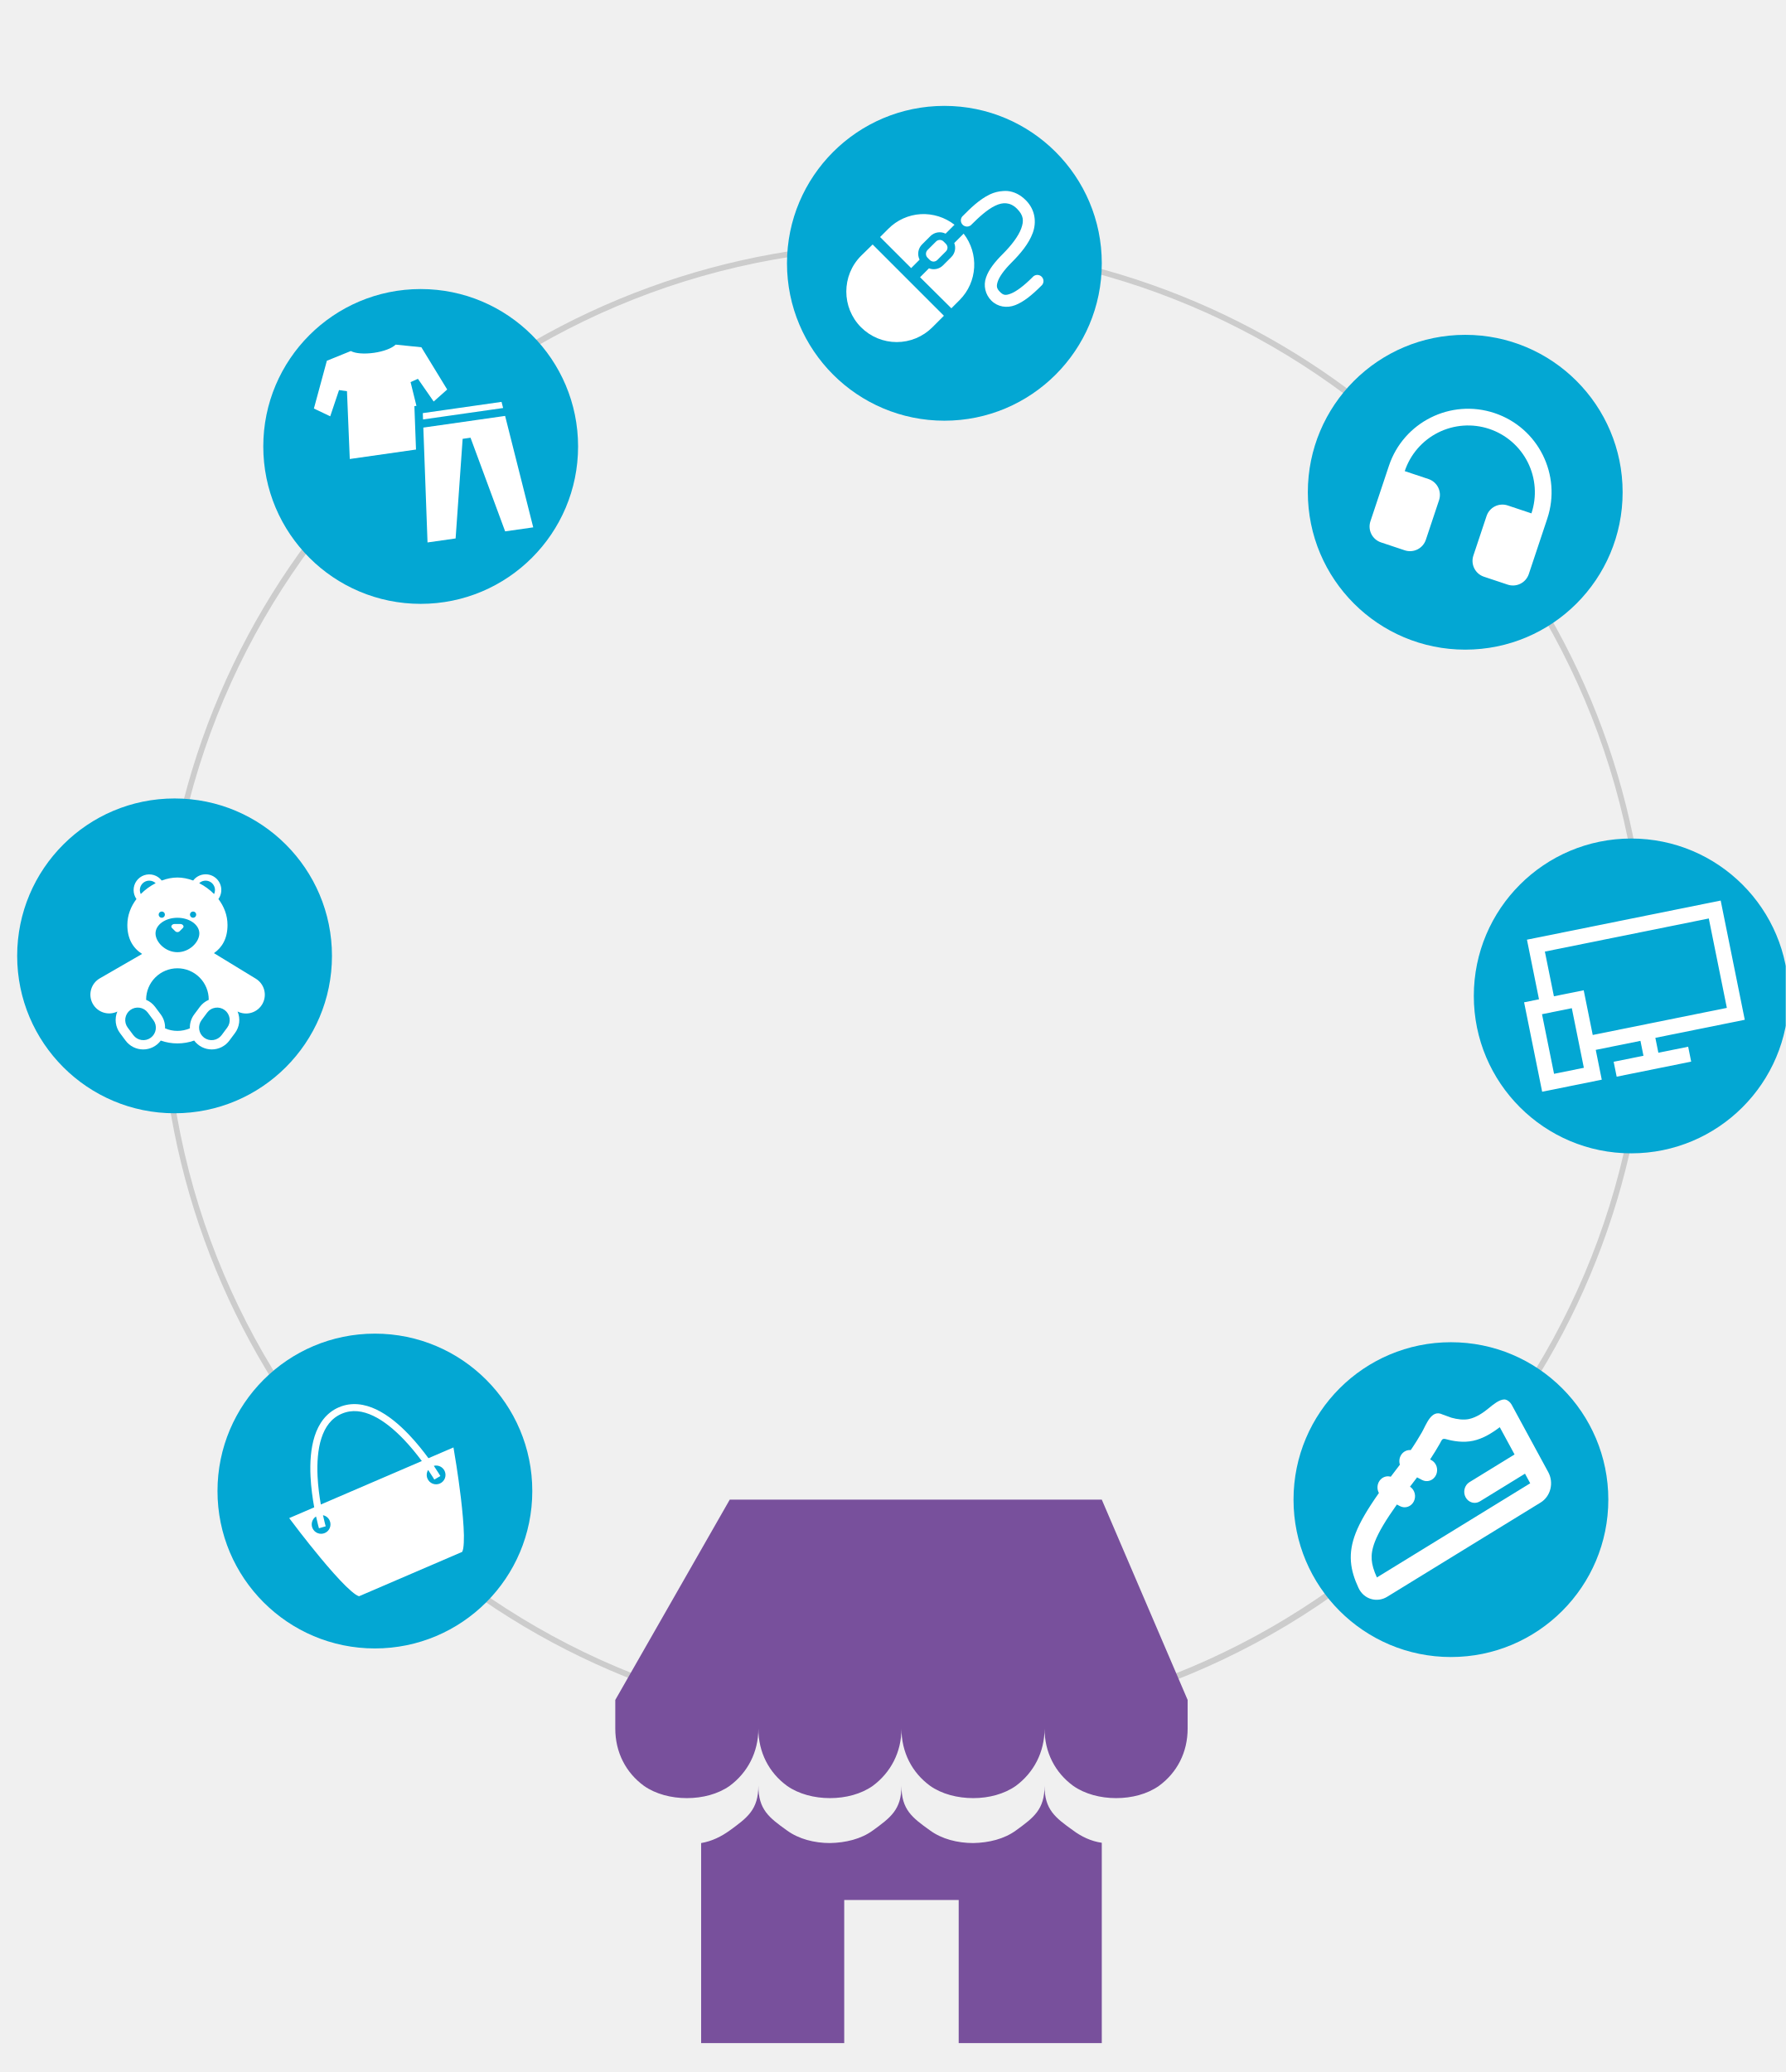
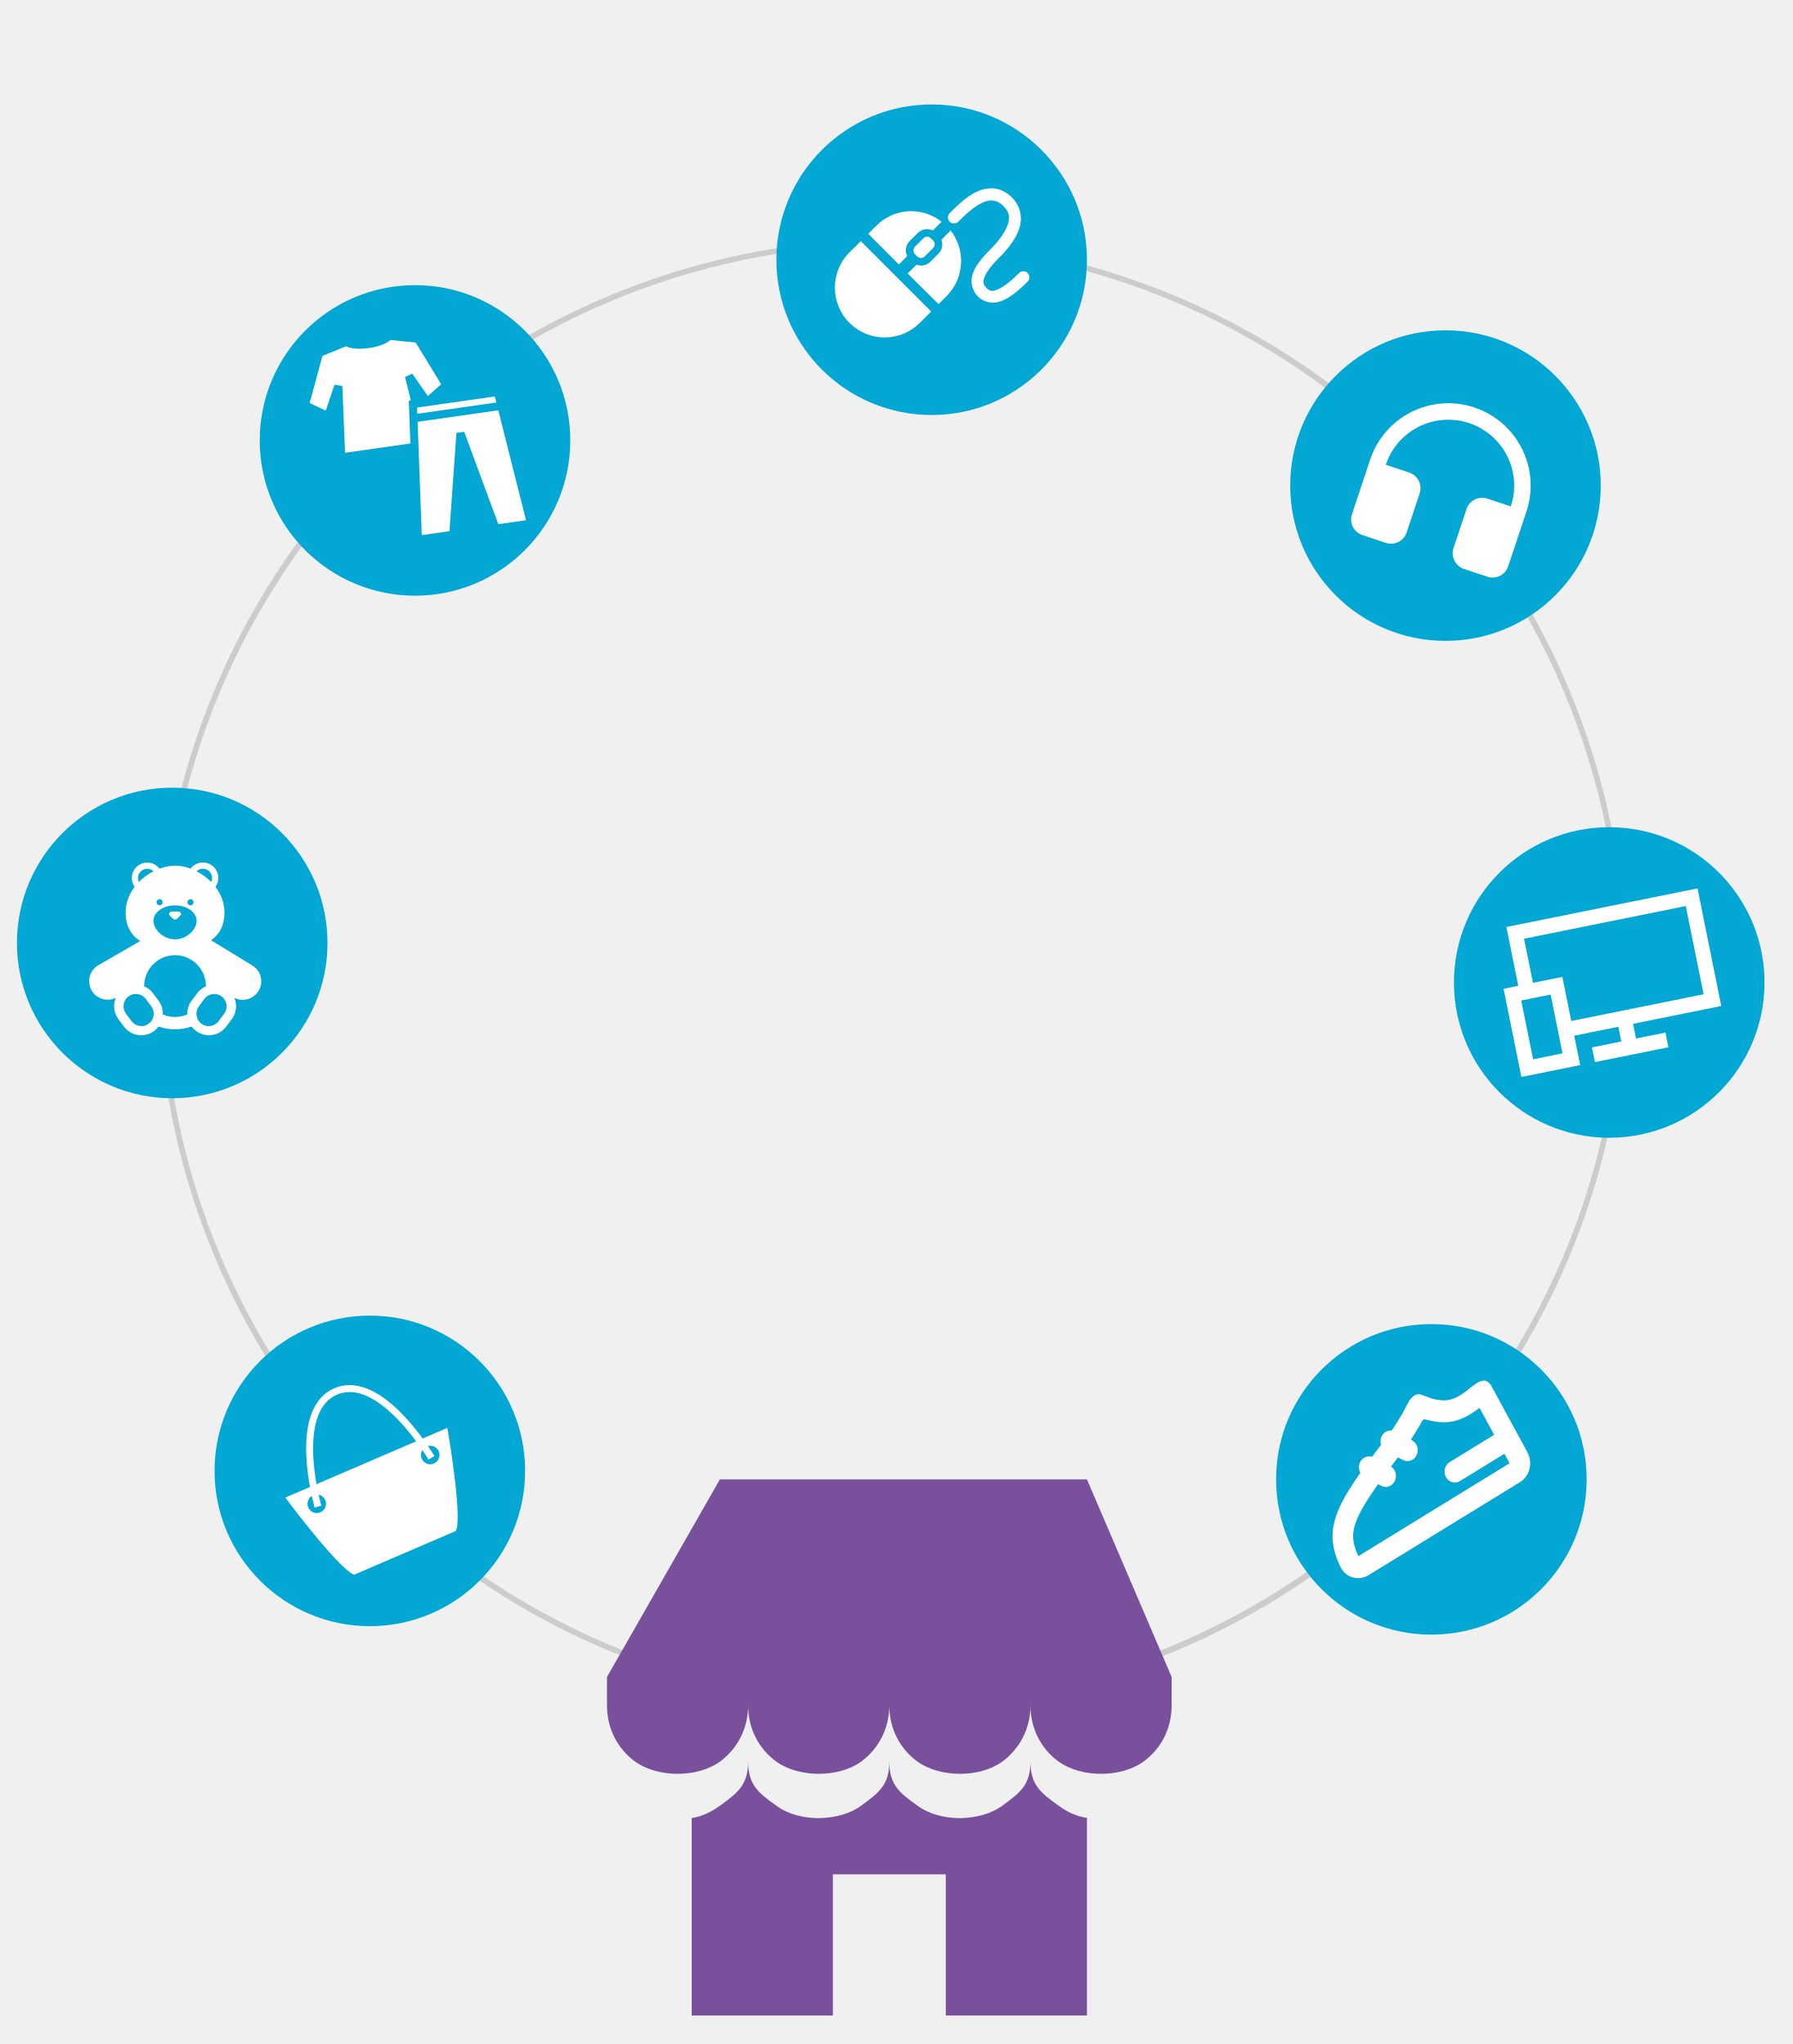
- <svg xmlns="http://www.w3.org/2000/svg" width="624" height="724" viewBox="0 0 624 724" fill="none">
+ <svg xmlns="http://www.w3.org/2000/svg" width="635" height="724" viewBox="0 0 635 724" fill="none">
  <g id="yosor-store">
-     <g id="undraw_server_cluster_jwwq" clip-path="url(#clip0_32_280)">
+     <g id="undraw_server_cluster_jwwq">
      <path id="Vector" d="M315.936 604.807C255.768 604.807 197.463 583.945 150.953 545.775C104.443 507.605 72.607 454.49 60.87 395.479C49.132 336.468 58.218 275.212 86.581 222.15C114.943 169.087 160.827 127.501 216.415 104.476C272.002 81.451 333.853 78.412 391.429 95.878C449.005 113.344 498.744 150.233 532.171 200.26C565.598 250.287 580.645 310.357 574.748 370.234C568.85 430.111 542.374 486.092 499.829 528.636C475.736 552.861 447.077 572.067 415.512 585.141C383.947 598.216 350.102 604.9 315.936 604.807ZM315.936 86.678C173.639 86.678 57.871 202.446 57.871 344.743C57.871 487.04 173.639 602.807 315.936 602.807C458.232 602.807 574 487.04 574 344.743C574 202.446 458.232 86.678 315.936 86.678Z" fill="#CCCCCC" />
      <g id="dashicons:store">
        <path id="Vector_2" d="M225 624C229.1 626.9 234.6 628.3 240 628.3C245.5 628.3 250.9 626.9 255 624C261.2 619.4 265 612.3 265 604C265 612.3 268.7 619.4 275 624C279.1 626.9 284.6 628.3 290 628.3C295.5 628.3 300.9 626.9 305 624C311.2 619.4 315 612.3 315 604C315 612.3 318.7 619.4 325 624C329.1 626.9 334.6 628.3 340.1 628.3C345.5 628.3 350.9 626.9 355 624C361.2 619.4 365 612.3 365 604C365 612.3 368.7 619.4 375 624C379.1 626.9 384.6 628.3 390 628.3C395.5 628.3 400.9 626.9 405 624C411.3 619.4 415 612.3 415 604V594L385 524H255L215 594V604C215 612.3 218.7 619.4 225 624ZM245 713.9H295V663.9H335V713.9H385V643.9C381.3 643.4 377.8 641.7 375 639.6C368.7 635.1 365 632.3 365 624C365 632.3 361.2 635.1 355 639.6C350.9 642.6 345.5 643.9 340.1 644C334.6 644 329.1 642.6 325 639.6C318.7 635.1 315 632.3 315 624C315 632.3 311.2 635.1 305 639.6C300.9 642.6 295.5 643.9 290 644C284.6 644 279.1 642.6 275 639.6C268.7 635.1 265 632.3 265 623.9C265 632.3 261.2 635.1 255 639.6C252.1 641.7 248.7 643.4 245 644V713.9Z" fill="#78509C" />
      </g>
      <g id="bag">
        <circle id="Ellipse 517" cx="131" cy="521" r="55" fill="#03A7D3" />
-         <g id="game-icons:beach-bag" clip-path="url(#clip1_32_280)">
+         <g id="game-icons:beach-bag" clip-path="url(#clip0_32_280)">
          <path id="Vector_3" d="M118.413 491.737C114.017 493.628 111.374 497.414 109.964 501.781C108.554 506.15 108.281 511.156 108.51 515.91C108.7 519.846 109.237 523.619 109.798 526.697L101.058 530.456C102.27 532.078 106.59 537.84 111.946 544.302C115.023 548.009 118.226 551.662 120.866 554.247C122.181 555.527 123.371 556.548 124.255 557.15C124.709 557.446 125.09 557.639 125.313 557.707C125.421 557.75 125.464 557.746 125.482 557.753L161.477 542.271C161.484 542.253 161.516 542.224 161.559 542.116C161.663 541.908 161.784 541.498 161.882 540.965C162.053 539.909 162.125 538.345 162.108 536.507C162.039 532.816 161.594 527.977 161.024 523.192C160.015 514.86 158.806 507.759 158.456 505.767L149.714 509.527C147.869 507.002 145.499 504.018 142.772 501.173C139.479 497.737 135.657 494.492 131.516 492.511C127.375 490.531 122.809 489.846 118.413 491.737ZM119.385 493.997C123.027 492.431 126.721 492.956 130.448 494.735C134.172 496.507 137.829 499.578 141.008 502.884C143.487 505.464 145.664 508.174 147.403 510.521L112.112 525.701C111.603 522.824 111.134 519.38 110.966 515.806C110.752 511.225 111.038 506.458 112.313 502.536C113.584 498.606 115.743 495.564 119.385 493.997ZM151.588 512.189C152.345 511.998 153.145 512.083 153.844 512.428C154.544 512.774 155.098 513.357 155.406 514.074C155.75 514.874 155.762 515.777 155.44 516.585C155.118 517.394 154.487 518.041 153.688 518.385C152.889 518.729 151.985 518.741 151.177 518.419C150.368 518.097 149.721 517.467 149.377 516.667C149.168 516.181 149.08 515.651 149.12 515.124C149.16 514.596 149.327 514.086 149.607 513.637C150.984 515.663 151.765 516.994 151.765 516.994L153.882 515.756C153.882 515.756 153.051 514.343 151.588 512.189ZM110.439 529.889C110.997 532.432 111.453 534.007 111.453 534.007L113.811 533.32C113.811 533.32 113.382 531.838 112.858 529.443C113.377 529.549 113.862 529.779 114.272 530.113C114.683 530.447 115.007 530.875 115.216 531.361C115.56 532.161 115.572 533.064 115.25 533.872C114.928 534.681 114.298 535.328 113.498 535.672C112.699 536.016 111.796 536.028 110.987 535.706C110.179 535.384 109.531 534.754 109.187 533.954C108.879 533.238 108.836 532.436 109.065 531.691C109.295 530.946 109.782 530.307 110.439 529.889Z" fill="white" />
        </g>
      </g>
      <g id="shoe">
        <circle id="Ellipse 519" cx="507" cy="524" r="55" fill="#03A7D3" />
        <path id="Vector_4" fill-rule="evenodd" clip-rule="evenodd" d="M528.261 490.908C527.707 489.888 526.628 489 525.651 489C523.902 489 521.653 490.861 520.293 491.99C518.255 493.676 515.879 495.278 513.327 495.836C511.439 496.243 509.186 495.937 507.196 495.382C506.868 495.293 504.046 494.242 504.046 494.242C500.139 492.323 498.403 497.779 496.861 500.466C495.804 502.3 494.474 504.487 492.961 506.693C492.357 506.634 491.749 506.736 491.191 506.99C490.633 507.244 490.144 507.642 489.767 508.148C489.391 508.654 489.139 509.252 489.035 509.887C488.93 510.523 488.977 511.176 489.17 511.788C488.047 513.25 486.983 514.65 485.973 515.999C485.274 515.789 484.531 515.806 483.841 516.049C483.151 516.291 482.545 516.747 482.1 517.358C481.655 517.97 481.392 518.709 481.345 519.48C481.298 520.251 481.469 521.02 481.836 521.688C477.928 527.244 475.238 531.761 473.685 535.782C472.373 539.195 471.811 542.386 472.056 545.639C472.3 548.846 473.302 551.835 474.706 554.852C476.609 558.943 481.274 560.063 484.69 557.966L538.355 525.007C540.029 523.978 541.251 522.285 541.752 520.298C542.252 518.311 541.99 516.195 541.023 514.413L528.261 490.908ZM529.238 508.217L524.066 498.69C521.281 500.807 518.171 502.695 514.789 503.432C511.311 504.188 507.793 503.564 505.358 502.889C503.86 502.474 503.886 503.11 503.08 504.51C502.162 506.112 501.024 507.996 499.727 509.962L500.131 510.175C500.563 510.399 500.95 510.711 501.268 511.094C501.586 511.477 501.83 511.924 501.986 512.407C502.141 512.891 502.205 513.403 502.174 513.913C502.143 514.423 502.018 514.922 501.805 515.38C501.592 515.838 501.296 516.247 500.934 516.583C500.572 516.92 500.151 517.176 499.695 517.339C499.239 517.501 498.758 517.566 498.278 517.53C497.799 517.494 497.331 517.357 496.902 517.128L495.177 516.22C494.31 517.353 493.486 518.43 492.699 519.477C493.501 519.99 494.087 520.812 494.335 521.772C494.584 522.733 494.475 523.758 494.032 524.635C493.589 525.513 492.846 526.175 491.957 526.485C491.067 526.796 490.099 526.73 489.254 526.302L488.117 525.705C484.158 531.277 481.73 535.348 480.425 538.725C479.459 541.234 479.186 543.2 479.321 545.019C479.456 546.826 480.021 548.757 481.136 551.192L534.706 518.291L532.884 514.933L517.1 524.627C516.263 525.133 515.272 525.266 514.343 524.998C513.414 524.73 512.623 524.081 512.141 523.195C511.66 522.308 511.528 521.255 511.774 520.265C512.02 519.275 512.624 518.429 513.454 517.911L529.238 508.217Z" fill="white" />
      </g>
      <g id="clothes">
        <circle id="Ellipse 518" cx="147" cy="156" r="55" fill="#03A7D3" />
        <g id="game-icons:clothes">
          <path id="Vector_5" d="M122.581 122.661L114.217 126.054L109.688 142.75L115.391 145.462L118.468 136.303L121.246 136.685L122.223 160.385L145.365 157.081L144.851 143.193L144.812 141.912L145.516 141.812L143.468 133.511L146.035 132.366L151.544 140.3L156.262 136.1L147.239 121.338L138.262 120.422C137.487 121.147 136.49 121.661 135.387 122.095C133.965 122.649 132.329 123.047 130.67 123.283C129.011 123.52 127.329 123.597 125.809 123.463C124.628 123.355 123.528 123.142 122.581 122.661ZM147.747 144.352L147.823 146.565L175.805 142.569L175.259 140.423L147.747 144.352ZM147.926 149.409L149.393 189.543L159.206 188.141L161.662 153.34L164.416 152.947L176.514 185.67L186.327 184.269L176.503 145.328L147.926 149.409Z" fill="white" />
        </g>
      </g>
      <g id="headphone">
        <circle id="Ellipse 520" cx="512" cy="172" r="55" fill="#03A7D3" />
-         <g id="ri:headphone-fill" clip-path="url(#clip2_32_280)">
+         <g id="ri:headphone-fill" clip-path="url(#clip1_32_280)">
          <path id="Vector_6" d="M490.864 164.62L499.165 167.388C500.633 167.877 501.846 168.929 502.538 170.313C503.23 171.697 503.343 173.299 502.854 174.766L498.242 188.601C497.752 190.069 496.7 191.282 495.316 191.974C493.932 192.666 492.331 192.779 490.863 192.29L482.562 189.523C481.094 189.033 479.881 187.981 479.189 186.597C478.498 185.213 478.384 183.611 478.873 182.144L485.331 162.775C490.425 147.493 506.943 139.236 522.225 144.331C537.507 149.425 545.764 165.943 540.669 181.225L534.212 200.593C533.723 202.061 532.67 203.274 531.287 203.966C529.903 204.658 528.301 204.772 526.833 204.282L518.532 201.515C517.065 201.026 515.851 199.973 515.16 198.589C514.468 197.206 514.354 195.604 514.843 194.136L519.456 180.301C519.945 178.834 520.997 177.62 522.381 176.929C523.765 176.237 525.367 176.123 526.835 176.612L535.135 179.38C537.093 173.509 536.638 167.101 533.87 161.566C531.103 156.031 526.251 151.822 520.38 149.864C514.509 147.907 508.101 148.362 502.566 151.129C497.031 153.897 492.822 158.749 490.864 164.62Z" fill="white" />
        </g>
      </g>
      <g id="tv">
        <circle id="Ellipse 521" cx="570" cy="348" r="55" fill="#03A7D3" />
-         <g id="fluent-mdl2:devices-3" clip-path="url(#clip3_32_280)">
+         <g id="fluent-mdl2:devices-3" clip-path="url(#clip2_32_280)">
          <path id="Vector_7" d="M533.57 328.347L601.265 314.674L609.68 356.332L578.436 362.643L579.488 367.851L589.902 365.747L590.954 370.954L564.918 376.213L563.866 371.006L574.28 368.903L573.229 363.695L557.607 366.851L559.71 377.265L538.881 381.473L532.57 350.229L537.777 349.177L533.57 328.347ZM553.451 373.11L549.244 352.28L538.829 354.384L543.036 375.213L553.451 373.11ZM556.555 361.643L603.421 352.177L597.11 320.933L539.829 332.503L542.985 348.125L553.399 346.021L556.555 361.643Z" fill="white" />
        </g>
      </g>
      <g id="mouse">
        <circle id="Ellipse 522" cx="330" cy="92" r="55" fill="#03A7D3" />
        <g id="wpf:mouse">
          <path id="Vector_8" d="M350.529 66.75C348.913 66.839 347.32 67.251 345.901 67.929C342.118 69.733 338.965 72.929 336.564 75.333C336.327 75.522 336.133 75.759 335.995 76.028C335.856 76.298 335.776 76.593 335.759 76.895C335.742 77.198 335.789 77.5 335.897 77.783C336.005 78.066 336.172 78.323 336.386 78.537C336.6 78.752 336.856 78.918 337.139 79.026C337.422 79.135 337.725 79.182 338.027 79.166C338.329 79.149 338.625 79.069 338.894 78.93C339.164 78.792 339.401 78.598 339.59 78.362C341.959 75.993 344.948 73.22 347.753 71.882C349.156 71.214 350.424 70.918 351.622 71.041C352.82 71.165 354.053 71.62 355.41 72.975C357.696 75.263 357.825 77.191 356.837 79.875C355.854 82.559 353.399 85.758 350.445 88.709C347.618 91.535 345.508 94.168 344.555 96.955C344.069 98.339 343.985 99.832 344.313 101.261C344.641 102.691 345.367 103.998 346.407 105.032C348.62 107.245 351.821 107.751 354.734 106.628C357.65 105.508 360.558 103.163 363.821 99.898C364.057 99.708 364.251 99.471 364.389 99.202C364.528 98.933 364.608 98.637 364.624 98.335C364.641 98.032 364.594 97.73 364.485 97.447C364.377 97.164 364.21 96.907 363.996 96.693C363.782 96.479 363.525 96.313 363.242 96.205C362.959 96.097 362.657 96.05 362.354 96.066C362.052 96.083 361.756 96.164 361.487 96.302C361.218 96.441 360.981 96.635 360.792 96.871C357.725 99.938 355.084 101.874 353.221 102.59C351.358 103.309 350.618 103.185 349.436 102.003C348.224 100.792 348.106 99.978 348.677 98.301C349.25 96.624 350.879 94.333 353.474 91.737C356.638 88.576 359.502 85.141 360.878 81.388C362.251 77.64 361.761 73.271 358.436 69.946C356.514 68.021 354.333 66.976 352.128 66.75C351.596 66.707 351.061 66.707 350.529 66.75ZM321.753 74.827C317.466 75.08 313.423 76.907 310.4 79.959L307.535 82.823L318.391 93.676L321.333 90.73C320.904 89.869 320.754 88.895 320.905 87.945C321.056 86.994 321.5 86.115 322.176 85.429L325.122 82.487C325.806 81.811 326.686 81.367 327.636 81.216C328.586 81.064 329.559 81.214 330.42 81.644L333.532 78.531C330.181 75.921 326.001 74.606 321.759 74.827H321.753ZM336.731 81.641L333.449 84.923C333.772 85.747 333.848 86.647 333.669 87.514C333.49 88.38 333.062 89.176 332.439 89.804L329.494 92.747C328.866 93.37 328.07 93.796 327.204 93.976C326.338 94.155 325.439 94.079 324.615 93.757L321.503 96.869L332.439 107.724L335.301 104.862C341.644 98.519 342.091 88.55 336.731 81.641ZM328.401 83.83C327.892 83.844 327.409 84.055 327.055 84.42L324.109 87.362C323.757 87.722 323.56 88.205 323.56 88.709C323.56 89.212 323.757 89.695 324.109 90.055L324.868 90.811C325.222 91.178 325.705 91.391 326.215 91.403C326.724 91.39 327.207 91.177 327.561 90.811L330.506 87.868C330.871 87.514 331.082 87.031 331.093 86.522C331.08 86.014 330.868 85.531 330.503 85.176L329.75 84.42C329.575 84.237 329.367 84.091 329.136 83.989C328.905 83.888 328.656 83.833 328.403 83.827L328.401 83.83ZM304.927 85.429L300.888 89.382C294.009 96.263 294.009 107.487 300.888 114.369C302.523 116.004 304.464 117.302 306.601 118.187C308.737 119.072 311.027 119.527 313.34 119.527C315.653 119.527 317.943 119.072 320.079 118.187C322.216 117.302 324.157 116.004 325.792 114.369L329.83 110.33L304.927 85.429Z" fill="white" />
        </g>
      </g>
      <g id="toy">
        <circle id="Ellipse 523" cx="61" cy="334" r="55" fill="#03A7D3" />
        <g id="mdi:child-toy">
          <g id="fluent-emoji-high-contrast:teddy-bear">
            <g id="Group">
              <path id="Vector_9" d="M60.906 322.875C60.694 322.875 60.486 322.937 60.308 323.053C60.13 323.169 59.99 323.335 59.904 323.529C59.788 323.794 59.926 324.085 60.132 324.288L61.226 325.382C61.327 325.484 61.448 325.565 61.581 325.62C61.714 325.675 61.856 325.703 62 325.703C62.144 325.703 62.286 325.675 62.419 325.62C62.552 325.565 62.673 325.484 62.774 325.382L63.868 324.288C64.072 324.085 64.212 323.794 64.096 323.529C64.01 323.335 63.87 323.169 63.692 323.053C63.514 322.937 63.306 322.875 63.094 322.875H60.906Z" fill="white" />
              <path id="Vector_10" d="M46.688 310.997C46.688 312.167 47.055 313.252 47.681 314.143C45.74 316.693 44.5 319.778 44.5 323.208C44.5 328.055 46.471 331.297 49.656 333.325L34.871 341.86C33.399 342.709 32.313 344.095 31.842 345.727C31.371 347.359 31.552 349.111 32.346 350.613C33.14 352.115 34.485 353.25 36.099 353.781C37.713 354.311 39.47 354.195 41 353.456C40.488 354.682 40.304 356.02 40.466 357.339C40.629 358.658 41.131 359.912 41.925 360.977L43.883 363.608C44.596 364.567 45.523 365.346 46.591 365.882C47.659 366.418 48.837 366.697 50.032 366.696C51.227 366.695 52.405 366.415 53.472 365.877C54.539 365.339 55.465 364.559 56.177 363.6C58.048 364.258 60.017 364.593 62 364.591C64.05 364.591 66.016 364.241 67.843 363.591C68.554 364.552 69.48 365.333 70.547 365.872C71.614 366.411 72.792 366.693 73.987 366.694C75.183 366.696 76.362 366.418 77.431 365.882C78.499 365.346 79.427 364.568 80.141 363.608L82.101 360.977C82.897 359.909 83.4 358.653 83.561 357.331C83.722 356.009 83.535 354.668 83.02 353.441C84.534 354.204 86.285 354.351 87.906 353.852C89.526 353.352 90.891 352.244 91.713 350.761C92.534 349.278 92.75 347.534 92.315 345.895C91.879 344.256 90.826 342.849 89.377 341.97L74.757 333.049C77.698 331.013 79.5 327.843 79.5 323.208C79.5 319.778 78.26 316.693 76.319 314.143C77.152 312.972 77.491 311.52 77.263 310.101C77.034 308.683 76.256 307.411 75.097 306.562C73.938 305.712 72.491 305.353 71.07 305.561C69.648 305.77 68.365 306.53 67.499 307.676C65.649 306.992 63.765 306.622 62 306.622C60.235 306.622 58.351 306.992 56.501 307.676C55.806 306.768 54.844 306.1 53.751 305.767C52.657 305.433 51.486 305.451 50.403 305.818C49.32 306.184 48.379 306.881 47.713 307.81C47.046 308.739 46.688 309.854 46.688 310.997ZM52.156 307.716C53.023 307.716 53.81 308.053 54.396 308.599C52.468 309.58 50.711 310.863 49.19 312.401C48.953 311.901 48.847 311.349 48.88 310.797C48.914 310.244 49.087 309.709 49.383 309.242C49.679 308.774 50.089 308.389 50.574 308.122C51.058 307.855 51.603 307.716 52.156 307.716ZM72.938 349.37C71.698 349.901 70.622 350.751 69.818 351.833L67.858 354.465C66.814 355.862 66.282 357.576 66.349 359.319C65.014 359.896 63.544 360.216 62 360.216C60.464 360.216 59.003 359.901 57.678 359.33C57.747 357.583 57.214 355.865 56.168 354.465L54.208 351.833C53.399 350.743 52.313 349.889 51.062 349.359V349.278C51.062 346.377 52.215 343.595 54.266 341.544C56.317 339.493 59.099 338.341 62 338.341C64.901 338.341 67.683 339.493 69.734 341.544C71.785 343.595 72.938 346.377 72.938 349.278V349.37ZM75.125 310.997C75.125 311.5 75.011 311.977 74.81 312.401C73.289 310.863 71.531 309.58 69.604 308.599C70.071 308.163 70.656 307.872 71.286 307.764C71.916 307.655 72.564 307.733 73.151 307.987C73.737 308.242 74.237 308.663 74.587 309.197C74.938 309.732 75.125 310.357 75.125 310.997ZM56.531 320.688C56.241 320.688 55.963 320.572 55.758 320.367C55.553 320.162 55.438 319.884 55.438 319.594C55.438 319.304 55.553 319.025 55.758 318.82C55.963 318.615 56.241 318.5 56.531 318.5C56.821 318.5 57.099 318.615 57.305 318.82C57.51 319.025 57.625 319.304 57.625 319.594C57.625 319.884 57.51 320.162 57.305 320.367C57.099 320.572 56.821 320.688 56.531 320.688ZM62 332.719C57.772 332.719 54.344 329.175 54.344 326.156C54.344 323.138 57.772 320.688 62 320.688C66.228 320.688 69.656 323.138 69.656 326.156C69.656 329.175 66.228 332.719 62 332.719ZM68.562 319.594C68.562 319.884 68.447 320.162 68.242 320.367C68.037 320.572 67.759 320.688 67.469 320.688C67.179 320.688 66.9 320.572 66.695 320.367C66.49 320.162 66.375 319.884 66.375 319.594C66.375 319.304 66.49 319.025 66.695 318.82C66.9 318.615 67.179 318.5 67.469 318.5C67.759 318.5 68.037 318.615 68.242 318.82C68.447 319.025 68.562 319.304 68.562 319.594ZM51.64 353.828L53.6 356.462C53.943 356.923 54.192 357.447 54.333 358.004C54.473 358.561 54.503 359.14 54.42 359.709C54.336 360.278 54.142 360.824 53.847 361.318C53.553 361.811 53.164 362.242 52.703 362.585C52.242 362.928 51.718 363.177 51.161 363.317C50.604 363.458 50.025 363.488 49.456 363.404C48.887 363.321 48.341 363.127 47.847 362.832C47.354 362.538 46.923 362.149 46.58 361.688L44.62 359.054C43.928 358.123 43.633 356.955 43.801 355.807C43.97 354.659 44.587 353.625 45.518 352.932C46.449 352.24 47.617 351.945 48.765 352.113C49.913 352.282 50.947 352.897 51.64 353.828ZM72.386 353.83C72.73 353.37 73.16 352.981 73.654 352.687C74.147 352.392 74.694 352.198 75.262 352.115C75.831 352.032 76.41 352.062 76.967 352.202C77.524 352.343 78.048 352.592 78.509 352.936C78.97 353.279 79.359 353.71 79.653 354.203C79.947 354.697 80.141 355.243 80.225 355.812C80.308 356.38 80.278 356.96 80.137 357.517C79.996 358.074 79.747 358.598 79.404 359.058L77.446 361.69C77.103 362.151 76.672 362.54 76.179 362.834C75.685 363.129 75.139 363.323 74.57 363.407C74.002 363.49 73.422 363.46 72.865 363.32C72.308 363.179 71.784 362.93 71.323 362.587C70.862 362.244 70.473 361.813 70.179 361.32C69.884 360.826 69.69 360.28 69.607 359.711C69.523 359.143 69.553 358.563 69.694 358.006C69.834 357.449 70.083 356.925 70.426 356.464L72.386 353.83Z" fill="white" />
            </g>
          </g>
        </g>
      </g>
    </g>
  </g>
  <defs>
    <clipPath id="clip0_32_280">
-       <rect width="624" height="724" fill="white" />
+       <rect width="70" height="70" fill="white" transform="translate(85.0186 502.678) rotate(-23.2743)" />
    </clipPath>
    <clipPath id="clip1_32_280">
-       <rect width="70" height="70" fill="white" transform="translate(85.0186 502.678) rotate(-23.2743)" />
+       <rect width="70" height="70" fill="white" transform="translate(490.866 127.727) rotate(18.4381)" />
    </clipPath>
    <clipPath id="clip2_32_280">
-       <rect width="70" height="70" fill="white" transform="translate(490.866 127.727) rotate(18.4381)" />
-     </clipPath>
-     <clipPath id="clip3_32_280">
      <rect width="85" height="85" fill="white" transform="translate(520 314.829) rotate(-11.4193)" />
    </clipPath>
  </defs>
</svg>
